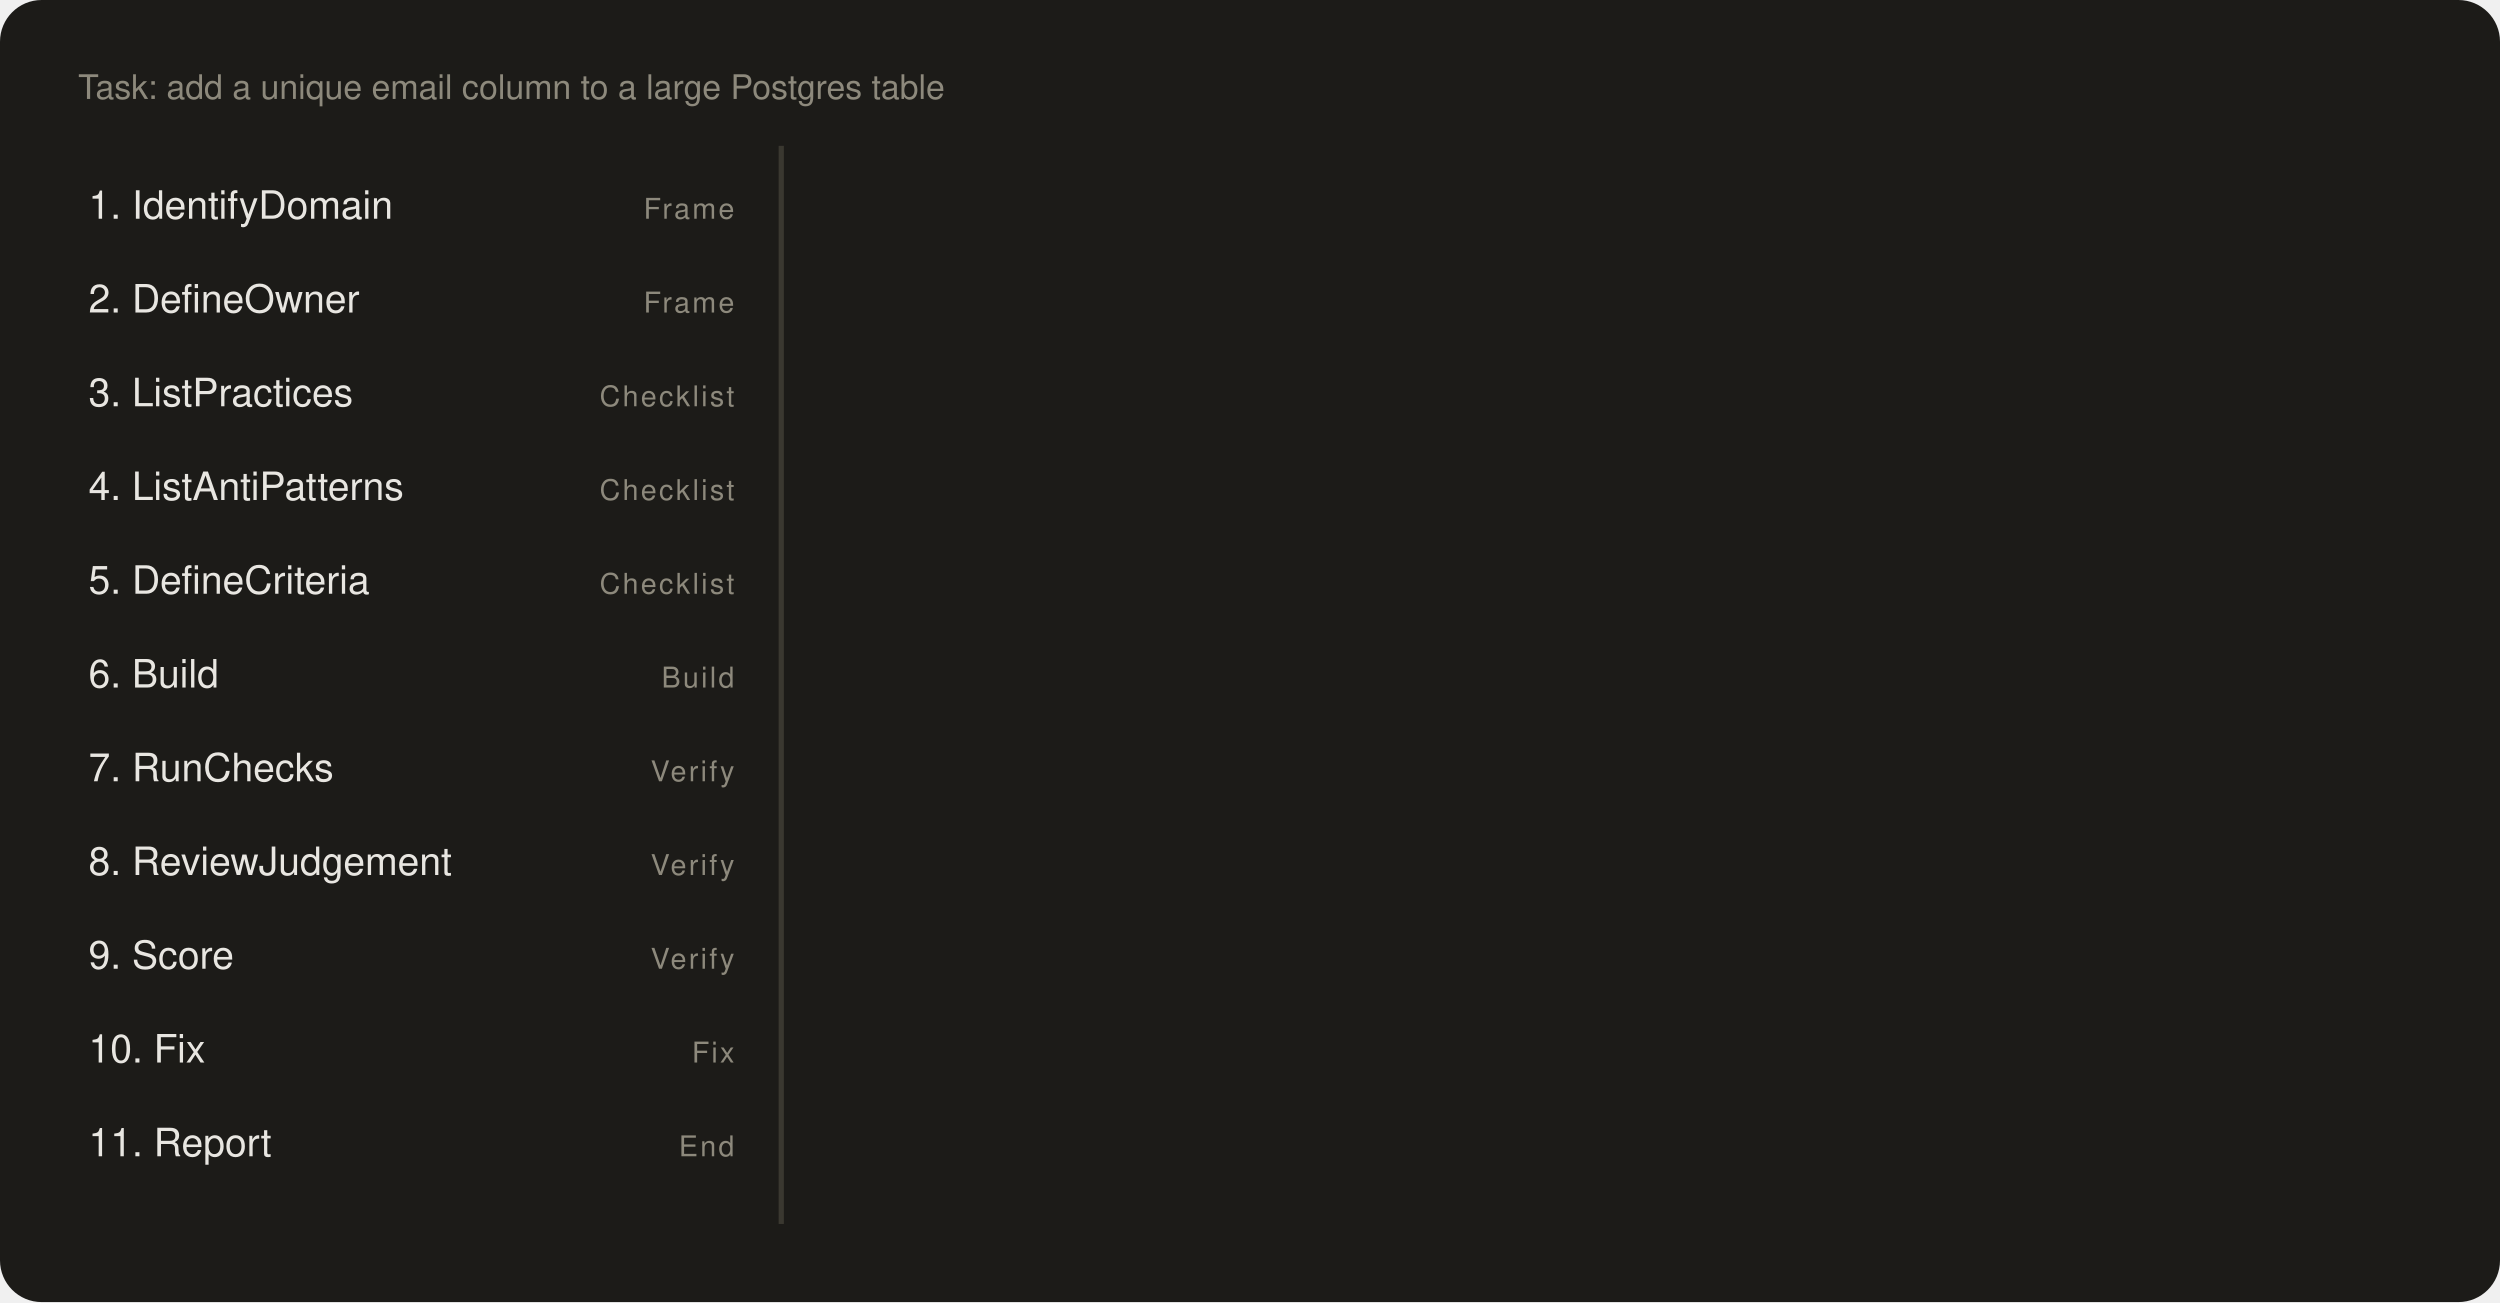
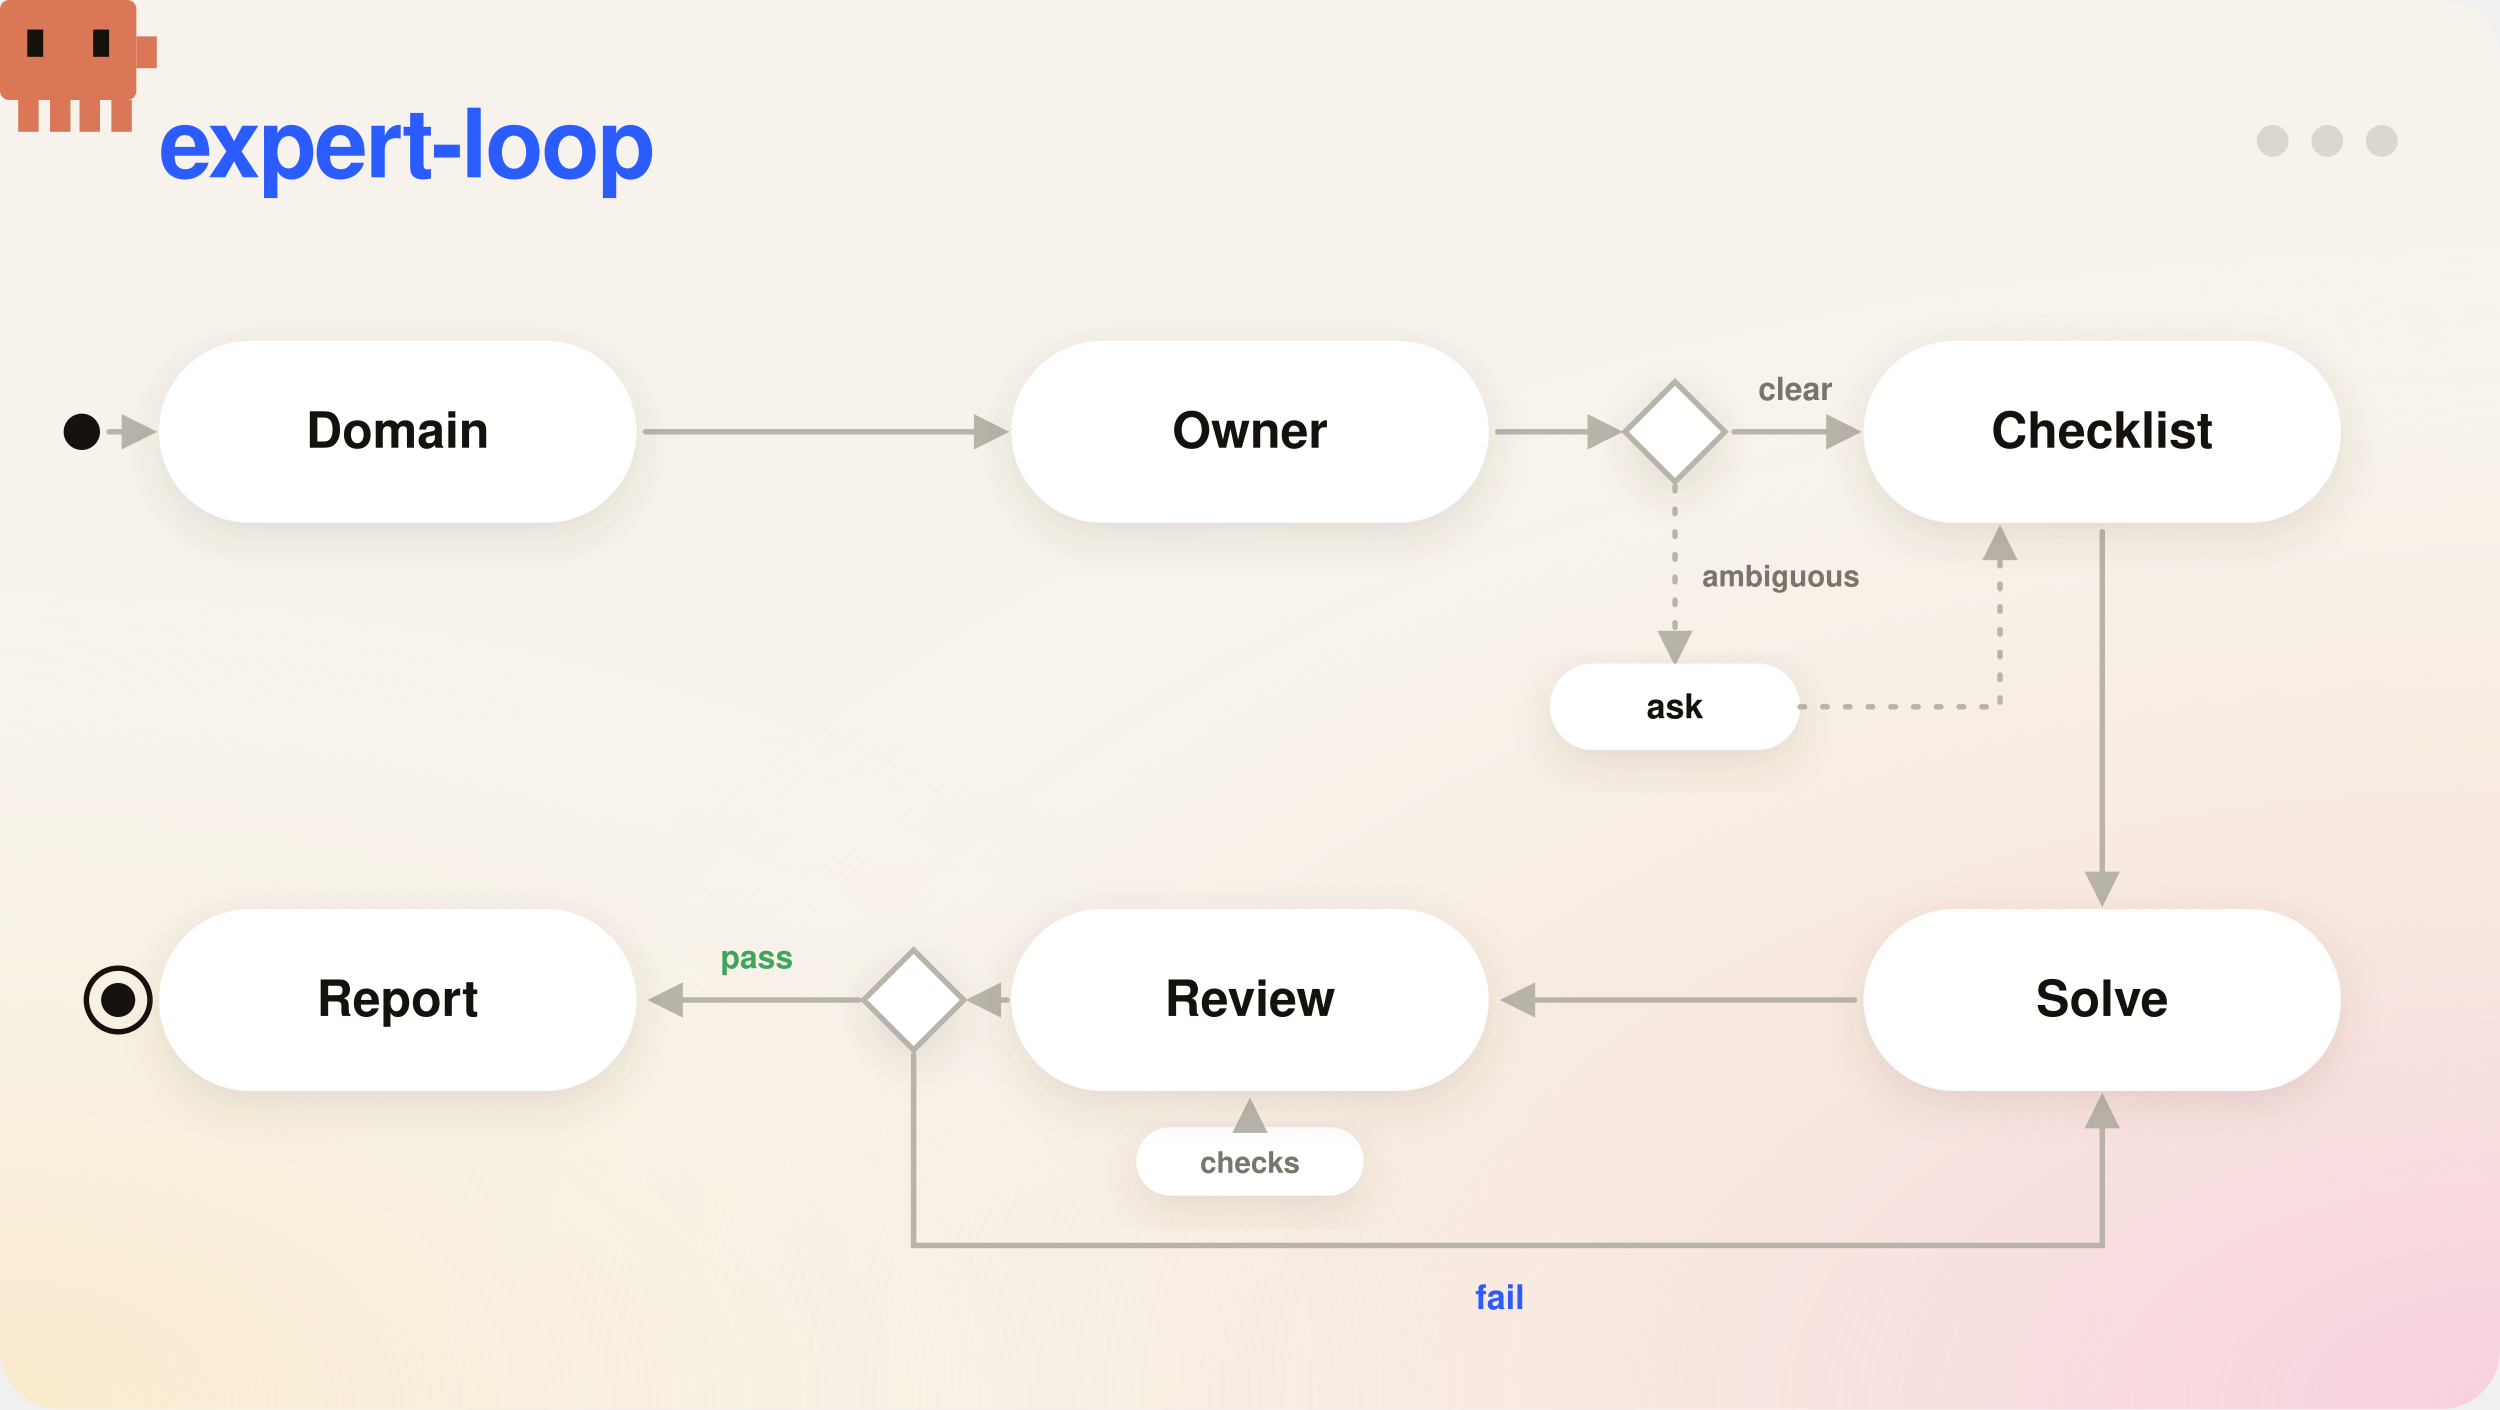
- <svg xmlns="http://www.w3.org/2000/svg" viewBox="0 0 960 500" role="img" aria-labelledby="t d">
-   <style>
- text{font-family:-apple-system,"Segoe UI",Helvetica,Arial,sans-serif;fill:#e8e6e1}
- .rail{font-size:15px} .ph{font-size:11px;fill:#8d897c;letter-spacing:.08em;text-transform:uppercase}
- .big{font-size:26px;font-weight:650} .prompt{font-size:15px;fill:#b9b5a8;font-style:italic}
- .line{font-size:19px} .ok{fill:#8fc386} .bad{fill:#e58a67} .meta{font-size:13px;fill:#8d897c}
- </style>
-   <rect width="960" height="500" rx="16" fill="#1c1b18" />
-   <text class="meta" x="30" y="38">Task: add a unique email column to a large Postgres table</text>
-   <line x1="300" y1="56" x2="300" y2="470" stroke="#3a3830" stroke-width="2" />
-   <rect x="20" y="62" width="262" height="30" rx="8" fill="#d97757" opacity="0">
-     <animate attributeName="opacity" dur="44.2s" repeatCount="indefinite" keyTimes="0;0.071;0.077;1" values="0.32;0.32;0;0" />
-   </rect>
-   <text class="rail" x="34" y="84">1. IdentifyDomain</text>
-   <text class="ph" x="282" y="84" text-anchor="end">Frame</text>
-   <rect x="20" y="98" width="262" height="30" rx="8" fill="#d97757" opacity="0">
-     <animate attributeName="opacity" dur="44.2s" repeatCount="indefinite" keyTimes="0;0.077;0.083;0.148;0.154;1" values="0;0;0.32;0.32;0;0" />
-   </rect>
-   <text class="rail" x="34" y="120">2. DefineOwner</text>
-   <text class="ph" x="282" y="120" text-anchor="end">Frame</text>
-   <rect x="20" y="134" width="262" height="30" rx="8" fill="#d97757" opacity="0">
-     <animate attributeName="opacity" dur="44.2s" repeatCount="indefinite" keyTimes="0;0.154;0.16;0.225;0.231;1" values="0;0;0.32;0.32;0;0" />
-   </rect>
-   <text class="rail" x="34" y="156">3. ListPractices</text>
-   <text class="ph" x="282" y="156" text-anchor="end">Checklist</text>
-   <rect x="20" y="170" width="262" height="30" rx="8" fill="#d97757" opacity="0">
-     <animate attributeName="opacity" dur="44.2s" repeatCount="indefinite" keyTimes="0;0.231;0.236;0.302;0.308;1" values="0;0;0.32;0.32;0;0" />
-   </rect>
-   <text class="rail" x="34" y="192">4. ListAntiPatterns</text>
-   <text class="ph" x="282" y="192" text-anchor="end">Checklist</text>
-   <rect x="20" y="206" width="262" height="30" rx="8" fill="#d97757" opacity="0">
-     <animate attributeName="opacity" dur="44.2s" repeatCount="indefinite" keyTimes="0;0.308;0.313;0.379;0.385;1" values="0;0;0.32;0.32;0;0" />
-   </rect>
-   <text class="rail" x="34" y="228">5. DefineCriteria</text>
-   <text class="ph" x="282" y="228" text-anchor="end">Checklist</text>
-   <rect x="20" y="242" width="262" height="30" rx="8" fill="#d97757" opacity="0">
-     <animate attributeName="opacity" dur="44.2s" repeatCount="indefinite" keyTimes="0;0.385;0.39;0.456;0.462;1" values="0;0;0.32;0.32;0;0" />
-   </rect>
-   <text class="rail" x="34" y="264">6. Build</text>
-   <text class="ph" x="282" y="264" text-anchor="end">Build</text>
-   <rect x="20" y="278" width="262" height="30" rx="8" fill="#d97757" opacity="0">
-     <animate attributeName="opacity" dur="44.2s" repeatCount="indefinite" keyTimes="0;0.462;0.467;0.533;0.538;0.769;0.775;0.841;0.846;1" values="0;0;0.32;0.32;0;0;0.32;0.32;0;0" />
-   </rect>
-   <text class="rail" x="34" y="300">7. RunChecks</text>
-   <text class="ph" x="282" y="300" text-anchor="end">Verify</text>
-   <rect x="20" y="314" width="262" height="30" rx="8" fill="#d97757" opacity="0">
-     <animate attributeName="opacity" dur="44.2s" repeatCount="indefinite" keyTimes="0;0.538;0.544;0.61;0.615;1" values="0;0;0.32;0.32;0;0" />
-   </rect>
-   <text class="rail" x="34" y="336">8. ReviewJudgement</text>
-   <text class="ph" x="282" y="336" text-anchor="end">Verify</text>
-   <rect x="20" y="350" width="262" height="30" rx="8" fill="#d97757" opacity="0">
-     <animate attributeName="opacity" dur="44.2s" repeatCount="indefinite" keyTimes="0;0.615;0.621;0.687;0.692;0.846;0.852;0.917;0.923;1" values="0;0;0.32;0.32;0;0;0.32;0.32;0;0" />
-   </rect>
-   <text class="rail" x="34" y="372">9. Score</text>
-   <text class="ph" x="282" y="372" text-anchor="end">Verify</text>
-   <rect x="20" y="386" width="262" height="30" rx="8" fill="#d97757" opacity="0">
-     <animate attributeName="opacity" dur="44.2s" repeatCount="indefinite" keyTimes="0;0.692;0.698;0.764;0.769;1" values="0;0;0.32;0.32;0;0" />
-   </rect>
-   <text class="rail" x="34" y="408">10. Fix</text>
-   <text class="ph" x="282" y="408" text-anchor="end">Fix</text>
-   <rect x="20" y="422" width="262" height="30" rx="8" fill="#d97757" opacity="0">
-     <animate attributeName="opacity" dur="44.2s" repeatCount="indefinite" keyTimes="0;0.923;0.929;0.994;1" values="0;0;0.32;0.32;0" />
-   </rect>
-   <text class="rail" x="34" y="444">11. Report</text>
-   <text class="ph" x="282" y="444" text-anchor="end">End</text>
+ <svg xmlns="http://www.w3.org/2000/svg" viewBox="0 0 1100 620" role="img" aria-labelledby="t d" font-family="Figtree,system-ui,-apple-system,'Segoe UI',Helvetica,Arial,sans-serif">
+   <defs>
+     <marker id="ag" viewBox="0 0 10 10" refX="8" refY="5" markerWidth="6.5" markerHeight="6.5" orient="auto">
+       <path d="M0 0L10 5L0 10z" fill="#b9b4aa" />
+     </marker>
+     <marker id="ab" viewBox="0 0 10 10" refX="8" refY="5" markerWidth="6.5" markerHeight="6.5" orient="auto">
+       <path d="M0 0L10 5L0 10z" fill="#2b5cff" />
+     </marker>
+     <filter id="sh" x="-20%" y="-30%" width="140%" height="180%">
+       <feDropShadow dx="0" dy="6" stdDeviation="9" flood-color="#5a4a30" flood-opacity=".13" />
+     </filter>
+     <radialGradient id="p" cx="1" cy="1" r=".85">
+       <stop offset="0" stop-color="#f7c9dc" stop-opacity=".85" />
+       <stop offset=".6" stop-color="#fbe3d2" stop-opacity=".35" />
+       <stop offset="1" stop-color="#f7f3ec" stop-opacity="0" />
+     </radialGradient>
+     <radialGradient id="q" cx="0" cy="1" r=".6">
+       <stop offset="0" stop-color="#fde7bf" stop-opacity=".7" />
+       <stop offset="1" stop-color="#f7f3ec" stop-opacity="0" />
+     </radialGradient>
+   </defs>
+   <rect width="1100" height="620" rx="26" fill="#f7f3ec" />
+   <rect width="1100" height="620" rx="26" fill="url(#p)" />
+   <rect width="1100" height="620" rx="26" fill="url(#q)" />
+   <text x="70" y="78" font-size="42" font-weight="900" fill="#2b5cff" letter-spacing="-1">expert-loop</text>
+   <circle cx="1000" cy="62" r="7" fill="#b9b4aa" fill-opacity=".45" />
+   <circle cx="1024" cy="62" r="7" fill="#b9b4aa" fill-opacity=".45" />
+   <circle cx="1048" cy="62" r="7" fill="#b9b4aa" fill-opacity=".45" />
+   <circle cx="1000" cy="62" r="7" fill="#2b5cff" opacity="0">
+     <animate attributeName="opacity" dur="16.2s" repeatCount="indefinite" keyTimes="0;0.556;0.568;0.975;0.988;1" values="0;0;1;1;0;0" />
+   </circle>
+   <circle cx="36" cy="190" r="8" fill="#15110c" />
+   <path d="M48 190H66" fill="none" stroke="#b9b4aa" stroke-width="2.4" stroke-linecap="round" marker-end="url(#ag)" />
+   <path d="M48 190H66" fill="none" stroke="#2b5cff" stroke-width="3" stroke-linecap="round" marker-end="url(#ab)" opacity="0">
+     <animate attributeName="opacity" dur="16.2s" repeatCount="indefinite" keyTimes="0;0.006;0.099;0.106;1" values="0;1;1;0;0" />
+   </path>
+   <path d="M284 190H441" fill="none" stroke="#b9b4aa" stroke-width="2.4" stroke-linecap="round" marker-end="url(#ag)" />
+   <path d="M284 190H441" fill="none" stroke="#2b5cff" stroke-width="3" stroke-linecap="round" marker-end="url(#ab)" opacity="0">
+     <animate attributeName="opacity" dur="16.2s" repeatCount="indefinite" keyTimes="0;0.111;0.117;0.21;0.217;1" values="0;0;1;1;0;0" />
+   </path>
+   <path d="M659 190H711" fill="none" stroke="#b9b4aa" stroke-width="2.4" stroke-linecap="round" marker-end="url(#ag)" />
+   <path d="M659 190H711" fill="none" stroke="#2b5cff" stroke-width="3" stroke-linecap="round" marker-end="url(#ab)" opacity="0">
+     <animate attributeName="opacity" dur="16.2s" repeatCount="indefinite" keyTimes="0;0.222;0.228;0.322;0.328;1" values="0;0;1;1;0;0" />
+   </path>
+   <path d="M737 168L759 190L737 212L715 190z" fill="#ffffff" stroke="#b9b4aa" stroke-width="2.4" filter="url(#sh)" />
+   <path d="M737 168L759 190L737 212L715 190z" fill="none" stroke="#2b5cff" stroke-width="3" opacity="0">
+     <animate attributeName="opacity" dur="16.2s" repeatCount="indefinite" keyTimes="0;0.222;0.228;0.322;0.328;1" values="0;0;1;1;0;0" />
+   </path>
+   <path d="M763 190H816" fill="none" stroke="#b9b4aa" stroke-width="2.4" stroke-linecap="round" marker-end="url(#ag)" />
+   <path d="M763 190H816" fill="none" stroke="#2b5cff" stroke-width="3" stroke-linecap="round" marker-end="url(#ab)" opacity="0">
+     <animate attributeName="opacity" dur="16.2s" repeatCount="indefinite" keyTimes="0;0.222;0.228;0.322;0.328;1" values="0;0;1;1;0;0" />
+   </path>
+   <text x="790" y="176" text-anchor="middle" font-size="14" font-weight="600" fill="#7a756b">clear</text>
+   <path d="M737 214V290" fill="none" stroke="#b9b4aa" stroke-width="2.4" stroke-linecap="round" stroke-dasharray="2 8" marker-end="url(#ag)" />
+   <path d="M737 214V290" fill="none" stroke="#2b5cff" stroke-width="3" stroke-linecap="round" stroke-dasharray="2 8" marker-end="url(#ab)" opacity="0">
+     <animate attributeName="opacity" dur="16.2s" repeatCount="indefinite" keyTimes="0;1" values="0;0" />
+   </path>
+   <text x="749" y="258" text-anchor="start" font-size="13" font-weight="600" fill="#7a756b">ambiguous</text>
+   <rect x="682" y="292" width="110" height="38" rx="19" fill="#ffffff" filter="url(#sh)" />
+   <text x="737" y="316" text-anchor="middle" font-size="15" font-weight="700" fill="#15110c">ask</text>
+   <path d="M792 311H880V234" fill="none" stroke="#b9b4aa" stroke-width="2.4" stroke-linecap="round" stroke-dasharray="2 8" marker-end="url(#ag)" />
+   <path d="M792 311H880V234" fill="none" stroke="#2b5cff" stroke-width="3" stroke-linecap="round" stroke-dasharray="2 8" marker-end="url(#ab)" opacity="0">
+     <animate attributeName="opacity" dur="16.2s" repeatCount="indefinite" keyTimes="0;1" values="0;0" />
+   </path>
+   <path d="M925 234V396" fill="none" stroke="#b9b4aa" stroke-width="2.4" stroke-linecap="round" marker-end="url(#ag)" />
+   <path d="M925 234V396" fill="none" stroke="#2b5cff" stroke-width="3" stroke-linecap="round" marker-end="url(#ab)" opacity="0">
+     <animate attributeName="opacity" dur="16.2s" repeatCount="indefinite" keyTimes="0;0.333;0.34;0.433;0.439;1" values="0;0;1;1;0;0" />
+   </path>
+   <path d="M816 440H663" fill="none" stroke="#b9b4aa" stroke-width="2.4" stroke-linecap="round" marker-end="url(#ag)" />
+   <path d="M816 440H663" fill="none" stroke="#2b5cff" stroke-width="3" stroke-linecap="round" marker-end="url(#ab)" opacity="0">
+     <animate attributeName="opacity" dur="16.2s" repeatCount="indefinite" keyTimes="0;0.444;0.451;0.544;0.55;0.667;0.673;0.766;0.772;1" values="0;0;1;1;0;0;1;1;0;0" />
+   </path>
+   <path d="M402 418L424 440L402 462L380 440z" fill="#ffffff" stroke="#b9b4aa" stroke-width="2.4" filter="url(#sh)" />
+   <path d="M402 418L424 440L402 462L380 440z" fill="none" stroke="#2b5cff" stroke-width="3" opacity="0">
+     <animate attributeName="opacity" dur="16.2s" repeatCount="indefinite" keyTimes="0;0.444;0.451;0.544;0.55;0.556;0.562;0.655;0.661;0.667;0.673;0.766;0.772;0.778;0.784;0.877;0.883;1" values="0;0;1;1;0;0;1;1;0;0;1;1;0;0;1;1;0;0" />
+   </path>
+   <path d="M443 440H428" fill="none" stroke="#b9b4aa" stroke-width="2.4" stroke-linecap="round" marker-end="url(#ag)" />
+   <path d="M443 440H428" fill="none" stroke="#2b5cff" stroke-width="3" stroke-linecap="round" marker-end="url(#ab)" opacity="0">
+     <animate attributeName="opacity" dur="16.2s" repeatCount="indefinite" keyTimes="0;0.444;0.451;0.544;0.55;0.667;0.673;0.766;0.772;1" values="0;0;1;1;0;0;1;1;0;0" />
+   </path>
+   <path d="M378 440H288" fill="none" stroke="#b9b4aa" stroke-width="2.4" stroke-linecap="round" marker-end="url(#ag)" />
+   <path d="M378 440H288" fill="none" stroke="#2b5cff" stroke-width="3" stroke-linecap="round" marker-end="url(#ab)" opacity="0">
+     <animate attributeName="opacity" dur="16.2s" repeatCount="indefinite" keyTimes="0;0.778;0.784;0.877;0.883;1" values="0;0;1;1;0;0" />
+   </path>
+   <text x="333" y="426" text-anchor="middle" font-size="14" font-weight="600" fill="#3fa55a">pass</text>
+   <path d="M402 464V548H925V484" fill="none" stroke="#b9b4aa" stroke-width="2.4" stroke-linecap="round" marker-end="url(#ag)" />
+   <path d="M402 464V548H925V484" fill="none" stroke="#2b5cff" stroke-width="3" stroke-linecap="round" marker-end="url(#ab)" opacity="0">
+     <animate attributeName="opacity" dur="16.2s" repeatCount="indefinite" keyTimes="0;0.556;0.562;0.655;0.661;1" values="0;0;1;1;0;0" />
+   </path>
+   <text x="660" y="576" text-anchor="middle" font-size="15" font-weight="700" fill="#2b5cff">fail</text>
+   <circle cx="52" cy="440" r="14" fill="none" stroke="#15110c" stroke-width="2.4" />
+   <circle cx="52" cy="440" r="7.5" fill="#15110c" />
  <g opacity="0">
-     <animate attributeName="opacity" dur="44.2s" repeatCount="indefinite" keyTimes="0;0.071;0.077;1" values="1;1;0;0" />
-     <text class="big" x="330" y="112">IdentifyDomain</text>
-     <text class="prompt" x="330" y="142">"Identify the exact domain of the task"</text>
+     <animate attributeName="opacity" dur="16.2s" repeatCount="indefinite" keyTimes="0;0.778;0.79;0.969;0.981;1" values="0;0;1;1;0;0" />
+     <circle cx="52" cy="440" r="14" fill="none" stroke="#2b5cff" stroke-width="3" />
+     <circle cx="52" cy="440" r="7.5" fill="#2b5cff" />
  </g>
-   <text class="line" x="330" y="205" opacity="0">Domain: PostgreSQL schema migration on a large live table<animate attributeName="opacity" dur="44.2s" repeatCount="indefinite" keyTimes="0;0.009;0.015;0.071;0.077;1" values="0;0;1;1;0;0" />
-   </text>
-   <text class="line" x="330" y="249" opacity="0">Not: generic SQL, not an ORM question<animate attributeName="opacity" dur="44.2s" repeatCount="indefinite" keyTimes="0;0.021;0.027;0.071;0.077;1" values="0;0;1;1;0;0" />
-   </text>
-   <text class="meta" x="930" y="486" text-anchor="end" opacity="0">fix rounds used: 0 of 3<animate attributeName="opacity" dur="44.2s" repeatCount="indefinite" keyTimes="0;0.071;0.077;1" values="1;1;0;0" />
-   </text>
+   <rect x="500" y="496" width="100" height="30" rx="15" fill="#ffffff" filter="url(#sh)" />
+   <text x="550" y="516" text-anchor="middle" font-size="13" font-weight="600" fill="#7a756b">checks</text>
+   <path d="M550 496V486" stroke="#b9b4aa" stroke-width="2.4" stroke-linecap="round" marker-end="url(#ag)" />
+   <rect x="70" y="150" width="210" height="80" rx="40" fill="#ffffff" filter="url(#sh)" />
+   <text x="175.0" y="197.0" text-anchor="middle" font-size="22" font-weight="700" fill="#15110c">Domain</text>
  <g opacity="0">
-     <animate attributeName="opacity" dur="44.2s" repeatCount="indefinite" keyTimes="0;0.077;0.083;0.148;0.154;1" values="0;0;1;1;0;0" />
-     <text class="big" x="330" y="112">DefineOwner</text>
-     <text class="prompt" x="330" y="142">"Define the senior expert"</text>
+     <animate attributeName="opacity" dur="16.2s" repeatCount="indefinite" keyTimes="0;0.009;0.102;0.111;1" values="0;1;1;0;0" />
+     <rect x="70" y="150" width="210" height="80" rx="40" fill="#15110c" />
+     <text x="175.0" y="197.0" text-anchor="middle" font-size="22" font-weight="700" fill="#fff">Domain</text>
  </g>
-   <text class="line" x="330" y="205" opacity="0">Owner: senior database engineer<animate attributeName="opacity" dur="44.2s" repeatCount="indefinite" keyTimes="0;0.086;0.092;0.148;0.154;1" values="0;0;1;1;0;0" />
-   </text>
-   <text class="line" x="330" y="249" opacity="0">Priorities: no downtime, safe rollback, data integrity<animate attributeName="opacity" dur="44.2s" repeatCount="indefinite" keyTimes="0;0.098;0.104;0.148;0.154;1" values="0;0;1;1;0;0" />
-   </text>
-   <text class="line" x="330" y="293" opacity="0">Trade-off accepted: slower rollout for safety<animate attributeName="opacity" dur="44.2s" repeatCount="indefinite" keyTimes="0;0.111;0.117;0.148;0.154;1" values="0;0;1;1;0;0" />
-   </text>
-   <text class="meta" x="930" y="486" text-anchor="end" opacity="0">fix rounds used: 0 of 3<animate attributeName="opacity" dur="44.2s" repeatCount="indefinite" keyTimes="0;0.077;0.083;0.148;0.154;1" values="0;0;1;1;0;0" />
-   </text>
+   <rect x="445" y="150" width="210" height="80" rx="40" fill="#ffffff" filter="url(#sh)" />
+   <text x="550.0" y="197.0" text-anchor="middle" font-size="22" font-weight="700" fill="#15110c">Owner</text>
  <g opacity="0">
-     <animate attributeName="opacity" dur="44.2s" repeatCount="indefinite" keyTimes="0;0.154;0.16;0.225;0.231;1" values="0;0;1;1;0;0" />
-     <text class="big" x="330" y="112">ListPractices</text>
-     <text class="prompt" x="330" y="142">"Key techniques, tools, conventions"</text>
+     <animate attributeName="opacity" dur="16.2s" repeatCount="indefinite" keyTimes="0;0.111;0.12;0.213;0.222;1" values="0;0;1;1;0;0" />
+     <rect x="445" y="150" width="210" height="80" rx="40" fill="#15110c" />
+     <text x="550.0" y="197.0" text-anchor="middle" font-size="22" font-weight="700" fill="#fff">Owner</text>
  </g>
-   <text class="line" x="330" y="205" opacity="0">Add column as nullable, backfill in batches<animate attributeName="opacity" dur="44.2s" repeatCount="indefinite" keyTimes="0;0.163;0.169;0.225;0.231;1" values="0;0;1;1;0;0" />
-   </text>
-   <text class="line" x="330" y="249" opacity="0">CREATE UNIQUE INDEX CONCURRENTLY<animate attributeName="opacity" dur="44.2s" repeatCount="indefinite" keyTimes="0;0.175;0.181;0.225;0.231;1" values="0;0;1;1;0;0" />
-   </text>
-   <text class="line" x="330" y="293" opacity="0">Reversible up/down migration, tested on a copy<animate attributeName="opacity" dur="44.2s" repeatCount="indefinite" keyTimes="0;0.188;0.193;0.225;0.231;1" values="0;0;1;1;0;0" />
-   </text>
-   <text class="meta" x="930" y="486" text-anchor="end" opacity="0">fix rounds used: 0 of 3<animate attributeName="opacity" dur="44.2s" repeatCount="indefinite" keyTimes="0;0.154;0.16;0.225;0.231;1" values="0;0;1;1;0;0" />
-   </text>
+   <rect x="820" y="150" width="210" height="80" rx="40" fill="#ffffff" filter="url(#sh)" />
+   <text x="925.0" y="197.0" text-anchor="middle" font-size="22" font-weight="700" fill="#15110c">Checklist</text>
  <g opacity="0">
-     <animate attributeName="opacity" dur="44.2s" repeatCount="indefinite" keyTimes="0;0.231;0.236;0.302;0.308;1" values="0;0;1;1;0;0" />
-     <text class="big" x="330" y="112">ListAntiPatterns</text>
-     <text class="prompt" x="330" y="142">"Common anti-patterns"</text>
+     <animate attributeName="opacity" dur="16.2s" repeatCount="indefinite" keyTimes="0;0.222;0.231;0.324;0.333;1" values="0;0;1;1;0;0" />
+     <rect x="820" y="150" width="210" height="80" rx="40" fill="#15110c" />
+     <text x="925.0" y="197.0" text-anchor="middle" font-size="22" font-weight="700" fill="#fff">Checklist</text>
  </g>
-   <text class="line" x="330" y="205" opacity="0">ALTER that takes a long table lock<animate attributeName="opacity" dur="44.2s" repeatCount="indefinite" keyTimes="0;0.24;0.245;0.302;0.308;1" values="0;0;1;1;0;0" />
-   </text>
-   <text class="line" x="330" y="249" opacity="0">NOT NULL + default on a big table in one step<animate attributeName="opacity" dur="44.2s" repeatCount="indefinite" keyTimes="0;0.252;0.258;0.302;0.308;1" values="0;0;1;1;0;0" />
-   </text>
-   <text class="line" x="330" y="293" opacity="0">Down migration that was never run<animate attributeName="opacity" dur="44.2s" repeatCount="indefinite" keyTimes="0;0.265;0.27;0.302;0.308;1" values="0;0;1;1;0;0" />
-   </text>
-   <text class="meta" x="930" y="486" text-anchor="end" opacity="0">fix rounds used: 0 of 3<animate attributeName="opacity" dur="44.2s" repeatCount="indefinite" keyTimes="0;0.231;0.236;0.302;0.308;1" values="0;0;1;1;0;0" />
-   </text>
+   <rect x="820" y="400" width="210" height="80" rx="40" fill="#ffffff" filter="url(#sh)" />
+   <text x="925.0" y="447.0" text-anchor="middle" font-size="22" font-weight="700" fill="#15110c">Solve</text>
  <g opacity="0">
-     <animate attributeName="opacity" dur="44.2s" repeatCount="indefinite" keyTimes="0;0.308;0.313;0.379;0.385;1" values="0;0;1;1;0;0" />
-     <text class="big" x="330" y="112">DefineCriteria</text>
-     <text class="prompt" x="330" y="142">"Turn the lists into criteria"</text>
+     <animate attributeName="opacity" dur="16.2s" repeatCount="indefinite" keyTimes="0;0.333;0.343;0.435;0.444;0.556;0.565;0.657;0.667;1" values="0;0;1;1;0;0;1;1;0;0" />
+     <rect x="820" y="400" width="210" height="80" rx="40" fill="#15110c" />
+     <text x="925.0" y="447.0" text-anchor="middle" font-size="22" font-weight="700" fill="#fff">Solve</text>
  </g>
-   <text class="line" x="330" y="205" opacity="0">runnable: migration applies to a test database<animate attributeName="opacity" dur="44.2s" repeatCount="indefinite" keyTimes="0;0.317;0.322;0.379;0.385;1" values="0;0;1;1;0;0" />
-   </text>
-   <text class="line" x="330" y="249" opacity="0">runnable: rollback restores the old schema<animate attributeName="opacity" dur="44.2s" repeatCount="indefinite" keyTimes="0;0.329;0.335;0.379;0.385;1" values="0;0;1;1;0;0" />
-   </text>
-   <text class="line" x="330" y="293" opacity="0">runnable: no lock held longer than 1 s<animate attributeName="opacity" dur="44.2s" repeatCount="indefinite" keyTimes="0;0.342;0.347;0.379;0.385;1" values="0;0;1;1;0;0" />
-   </text>
-   <text class="line" x="330" y="337" opacity="0">judgement: names follow repo convention<animate attributeName="opacity" dur="44.2s" repeatCount="indefinite" keyTimes="0;0.354;0.36;0.379;0.385;1" values="0;0;1;1;0;0" />
-   </text>
-   <text class="meta" x="930" y="486" text-anchor="end" opacity="0">fix rounds used: 0 of 3<animate attributeName="opacity" dur="44.2s" repeatCount="indefinite" keyTimes="0;0.308;0.313;0.379;0.385;1" values="0;0;1;1;0;0" />
-   </text>
+   <rect x="445" y="400" width="210" height="80" rx="40" fill="#ffffff" filter="url(#sh)" />
+   <text x="550.0" y="447.0" text-anchor="middle" font-size="22" font-weight="700" fill="#15110c">Review</text>
  <g opacity="0">
-     <animate attributeName="opacity" dur="44.2s" repeatCount="indefinite" keyTimes="0;0.385;0.39;0.456;0.462;1" values="0;0;1;1;0;0" />
-     <text class="big" x="330" y="112">Build</text>
-     <text class="prompt" x="330" y="142">"Solve the task, applying the list"</text>
+     <animate attributeName="opacity" dur="16.2s" repeatCount="indefinite" keyTimes="0;0.444;0.454;0.546;0.556;0.667;0.676;0.769;0.778;1" values="0;0;1;1;0;0;1;1;0;0" />
+     <rect x="445" y="400" width="210" height="80" rx="40" fill="#15110c" />
+     <text x="550.0" y="447.0" text-anchor="middle" font-size="22" font-weight="700" fill="#fff">Review</text>
  </g>
-   <text class="line" x="330" y="205" opacity="0">Writes 0042_add_user_email.sql (up and down)<animate attributeName="opacity" dur="44.2s" repeatCount="indefinite" keyTimes="0;0.394;0.399;0.456;0.462;1" values="0;0;1;1;0;0" />
-   </text>
-   <text class="line" x="330" y="249" opacity="0">Smallest change that fits every criterion<animate attributeName="opacity" dur="44.2s" repeatCount="indefinite" keyTimes="0;0.406;0.412;0.456;0.462;1" values="0;0;1;1;0;0" />
-   </text>
-   <text class="meta" x="930" y="486" text-anchor="end" opacity="0">fix rounds used: 0 of 3<animate attributeName="opacity" dur="44.2s" repeatCount="indefinite" keyTimes="0;0.385;0.39;0.456;0.462;1" values="0;0;1;1;0;0" />
-   </text>
+   <rect x="70" y="400" width="210" height="80" rx="40" fill="#ffffff" filter="url(#sh)" />
+   <text x="175.0" y="447.0" text-anchor="middle" font-size="22" font-weight="700" fill="#15110c">Report</text>
  <g opacity="0">
-     <animate attributeName="opacity" dur="44.2s" repeatCount="indefinite" keyTimes="0;0.462;0.467;0.533;0.538;1" values="0;0;1;1;0;0" />
-     <text class="big" x="330" y="112">RunChecks</text>
-     <text class="prompt" x="330" y="142">"Run every runnable check"</text>
+     <animate attributeName="opacity" dur="16.2s" repeatCount="indefinite" keyTimes="0;0.778;0.787;0.972;0.981;1" values="0;0;1;1;0;0" />
+     <rect x="70" y="400" width="210" height="80" rx="40" fill="#15110c" />
+     <text x="175.0" y="447.0" text-anchor="middle" font-size="22" font-weight="700" fill="#fff">Report</text>
  </g>
-   <text class="line ok" x="330" y="205" opacity="0">apply to test database: pass<animate attributeName="opacity" dur="44.2s" repeatCount="indefinite" keyTimes="0;0.471;0.476;0.533;0.538;1" values="0;0;1;1;0;0" />
-   </text>
-   <text class="line ok" x="330" y="249" opacity="0">lock time 0.2 s: pass<animate attributeName="opacity" dur="44.2s" repeatCount="indefinite" keyTimes="0;0.483;0.489;0.533;0.538;1" values="0;0;1;1;0;0" />
-   </text>
-   <text class="line bad" x="330" y="293" opacity="0">rollback: FAIL, down drops the wrong index<animate attributeName="opacity" dur="44.2s" repeatCount="indefinite" keyTimes="0;0.495;0.501;0.533;0.538;1" values="0;0;1;1;0;0" />
-   </text>
-   <text class="meta" x="930" y="486" text-anchor="end" opacity="0">fix rounds used: 0 of 3<animate attributeName="opacity" dur="44.2s" repeatCount="indefinite" keyTimes="0;0.462;0.467;0.533;0.538;1" values="0;0;1;1;0;0" />
-   </text>
  <g opacity="0">
-     <animate attributeName="opacity" dur="44.2s" repeatCount="indefinite" keyTimes="0;0.538;0.544;0.61;0.615;1" values="0;0;1;1;0;0" />
-     <text class="big" x="330" y="112">ReviewJudgement</text>
-     <text class="prompt" x="330" y="142">"Review the answer against the list"</text>
+     <animate attributeName="opacity" dur="16.2s" repeatCount="indefinite" keyTimes="0;0.481;0.491;0.546;0.556;1" values="0;0;1;1;0;0" />
+     <circle cx="649" cy="404" r="16" fill="#e5604d" />
+     <path d="M643 398L655 410M655 398L643 410" stroke="#fff" stroke-width="3" stroke-linecap="round" />
  </g>
-   <text class="line ok" x="330" y="205" opacity="0">naming follows convention: pass<animate attributeName="opacity" dur="44.2s" repeatCount="indefinite" keyTimes="0;0.548;0.553;0.61;0.615;1" values="0;0;1;1;0;0" />
-   </text>
-   <text class="line" x="330" y="249" opacity="0">Hostile review: backfill batch size not justified<animate attributeName="opacity" dur="44.2s" repeatCount="indefinite" keyTimes="0;0.56;0.566;0.61;0.615;1" values="0;0;1;1;0;0" />
-   </text>
-   <text class="meta" x="930" y="486" text-anchor="end" opacity="0">fix rounds used: 0 of 3<animate attributeName="opacity" dur="44.2s" repeatCount="indefinite" keyTimes="0;0.538;0.544;0.61;0.615;1" values="0;0;1;1;0;0" />
-   </text>
  <g opacity="0">
-     <animate attributeName="opacity" dur="44.2s" repeatCount="indefinite" keyTimes="0;0.615;0.621;0.687;0.692;1" values="0;0;1;1;0;0" />
-     <text class="big" x="330" y="112">Score</text>
-     <text class="prompt" x="330" y="142">"Score: gaps, assumptions, risks"</text>
+     <animate attributeName="opacity" dur="16.2s" repeatCount="indefinite" keyTimes="0;0.704;0.713;0.769;0.778;1" values="0;0;1;1;0;0" />
+     <circle cx="649" cy="404" r="16" fill="#3fa55a" />
+     <path d="M642 404L647 410L657 398" fill="none" stroke="#fff" stroke-width="3" stroke-linecap="round" stroke-linejoin="round" />
  </g>
-   <text class="line bad" x="330" y="205" opacity="0">1 criterion failed, round 0 of 3<animate attributeName="opacity" dur="44.2s" repeatCount="indefinite" keyTimes="0;0.624;0.63;0.687;0.692;1" values="0;0;1;1;0;0" />
-   </text>
-   <text class="line" x="330" y="249" opacity="0">Verdict: go to Fix, not Report<animate attributeName="opacity" dur="44.2s" repeatCount="indefinite" keyTimes="0;0.637;0.643;0.687;0.692;1" values="0;0;1;1;0;0" />
-   </text>
-   <text class="meta" x="930" y="486" text-anchor="end" opacity="0">fix rounds used: 0 of 3<animate attributeName="opacity" dur="44.2s" repeatCount="indefinite" keyTimes="0;0.615;0.621;0.687;0.692;1" values="0;0;1;1;0;0" />
-   </text>
-   <g opacity="0">
-     <animate attributeName="opacity" dur="44.2s" repeatCount="indefinite" keyTimes="0;0.692;0.698;0.764;0.769;1" values="0;0;1;1;0;0" />
-     <text class="big" x="330" y="112">Fix</text>
-     <text class="prompt" x="330" y="142">"Fix only what failed"</text>
+   <g>
+     <animateTransform attributeName="transform" type="translate" dur="16.2s" repeatCount="indefinite" calcMode="linear" keyTimes="0;0.111;0.145;0.222;0.256;0.333;0.367;0.444;0.478;0.556;0.59;0.667;0.701;0.778;0.812;0.969;1.0" values="145.0 84.0;145.0 84.0;520.0 84.0;520.0 84.0;895.0 84.0;895.0 84.0;895.0 334.0;895.0 334.0;520.0 334.0;520.0 334.0;895.0 334.0;895.0 334.0;520.0 334.0;520.0 334.0;145.0 334.0;145.0 334.0;145.0 84.0" />
+     <g>
+       <animateTransform attributeName="transform" type="translate" dur="0.6s" repeatCount="indefinite" values="0 0;0 -4;0 0" />
+       <g transform="scale(1)">
+         <rect x="-9" y="16" width="9" height="14" fill="#d97757" />
+         <rect x="60" y="16" width="9" height="14" fill="#d97757" />
+         <rect width="60" height="44" rx="4" fill="#d97757" />
+         <rect x="12" y="13" width="7" height="12" fill="#15110c" />
+         <rect x="41" y="13" width="7" height="12" fill="#15110c" />
+         <rect x="8" y="44" width="9" height="14" fill="#d97757" />
+         <rect x="22" y="44" width="9" height="14" fill="#d97757" />
+         <rect x="35" y="44" width="9" height="14" fill="#d97757" />
+         <rect x="49" y="44" width="9" height="14" fill="#d97757" />
+       </g>
+     </g>
  </g>
-   <text class="line" x="330" y="205" opacity="0">Round 1: down migration now drops the index it created<animate attributeName="opacity" dur="44.2s" repeatCount="indefinite" keyTimes="0;0.701;0.707;0.764;0.769;1" values="0;0;1;1;0;0" />
-   </text>
-   <text class="line" x="330" y="249" opacity="0">Nothing that passed is rewritten<animate attributeName="opacity" dur="44.2s" repeatCount="indefinite" keyTimes="0;0.714;0.719;0.764;0.769;1" values="0;0;1;1;0;0" />
-   </text>
-   <text class="meta" x="930" y="486" text-anchor="end" opacity="0">fix rounds used: 1 of 3<animate attributeName="opacity" dur="44.2s" repeatCount="indefinite" keyTimes="0;0.692;0.698;0.764;0.769;1" values="0;0;1;1;0;0" />
-   </text>
-   <g opacity="0">
-     <animate attributeName="opacity" dur="44.2s" repeatCount="indefinite" keyTimes="0;0.769;0.775;0.841;0.846;1" values="0;0;1;1;0;0" />
-     <text class="big" x="330" y="112">RunChecks</text>
-     <text class="prompt" x="330" y="142">"Re-run failed and affected checks"</text>
-   </g>
-   <text class="line ok" x="330" y="205" opacity="0">apply: pass    lock: pass<animate attributeName="opacity" dur="44.2s" repeatCount="indefinite" keyTimes="0;0.778;0.784;0.841;0.846;1" values="0;0;1;1;0;0" />
-   </text>
-   <text class="line ok" x="330" y="249" opacity="0">rollback: pass<animate attributeName="opacity" dur="44.2s" repeatCount="indefinite" keyTimes="0;0.791;0.796;0.841;0.846;1" values="0;0;1;1;0;0" />
-   </text>
-   <text class="meta" x="930" y="486" text-anchor="end" opacity="0">fix rounds used: 1 of 3<animate attributeName="opacity" dur="44.2s" repeatCount="indefinite" keyTimes="0;0.769;0.775;0.841;0.846;1" values="0;0;1;1;0;0" />
-   </text>
-   <g opacity="0">
-     <animate attributeName="opacity" dur="44.2s" repeatCount="indefinite" keyTimes="0;0.846;0.852;0.917;0.923;1" values="0;0;1;1;0;0" />
-     <text class="big" x="330" y="112">Score</text>
-     <text class="prompt" x="330" y="142">"Score again"</text>
-   </g>
-   <text class="line ok" x="330" y="205" opacity="0">No failures. Verdict: Report<animate attributeName="opacity" dur="44.2s" repeatCount="indefinite" keyTimes="0;0.855;0.861;0.917;0.923;1" values="0;0;1;1;0;0" />
-   </text>
-   <text class="meta" x="930" y="486" text-anchor="end" opacity="0">fix rounds used: 1 of 3<animate attributeName="opacity" dur="44.2s" repeatCount="indefinite" keyTimes="0;0.846;0.852;0.917;0.923;1" values="0;0;1;1;0;0" />
-   </text>
-   <g opacity="0">
-     <animate attributeName="opacity" dur="44.2s" repeatCount="indefinite" keyTimes="0;0.923;0.929;0.994;1" values="0;0;1;1;0" />
-     <text class="big" x="330" y="112">Report</text>
-     <text class="prompt" x="330" y="142">"Report: result, evidence, assumptions, risks"</text>
-   </g>
-   <text class="line ok" x="330" y="205" opacity="0">Result: migration + rollback, all runnable checks passed<animate attributeName="opacity" dur="44.2s" repeatCount="indefinite" keyTimes="0;0.932;0.938;0.994;1" values="0;0;1;1;0" />
-   </text>
-   <text class="line" x="330" y="249" opacity="0">Assumption: table under 50 M rows<animate attributeName="opacity" dur="44.2s" repeatCount="indefinite" keyTimes="0;0.945;0.95;0.994;1" values="0;0;1;1;0" />
-   </text>
-   <text class="line bad" x="330" y="293" opacity="0">Risk: backfill time on production is unverified<animate attributeName="opacity" dur="44.2s" repeatCount="indefinite" keyTimes="0;0.957;0.963;0.994;1" values="0;0;1;1;0" />
-   </text>
-   <text class="meta" x="930" y="486" text-anchor="end" opacity="0">fix rounds used: 1 of 3<animate attributeName="opacity" dur="44.2s" repeatCount="indefinite" keyTimes="0;0.923;0.929;0.994;1" values="0;0;1;1;0" />
-   </text>
</svg>
